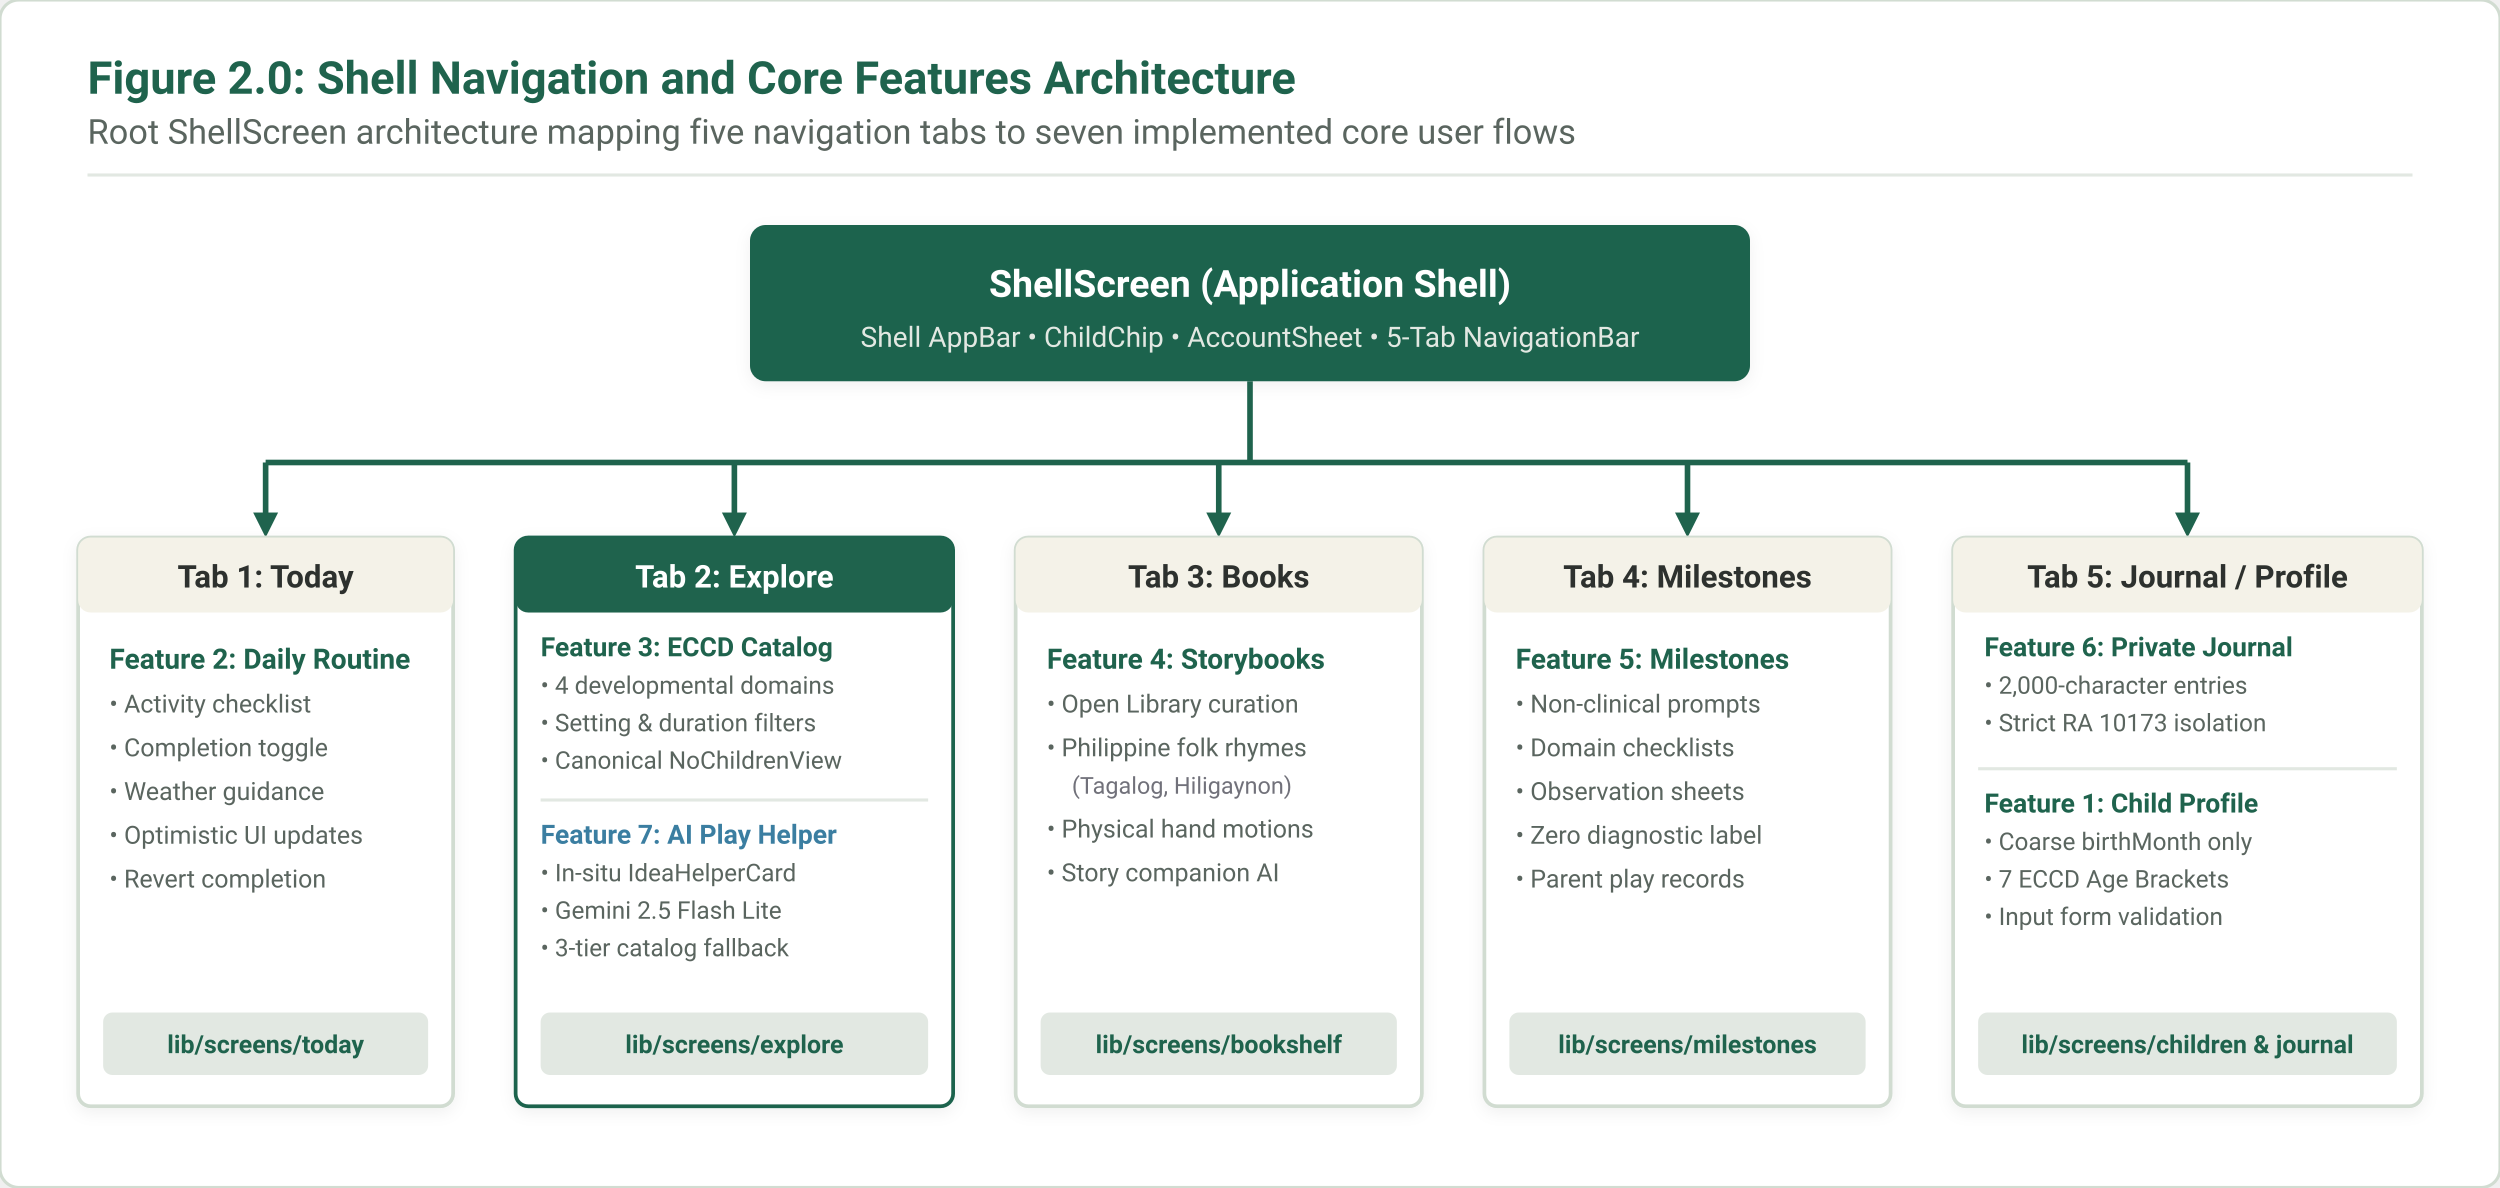
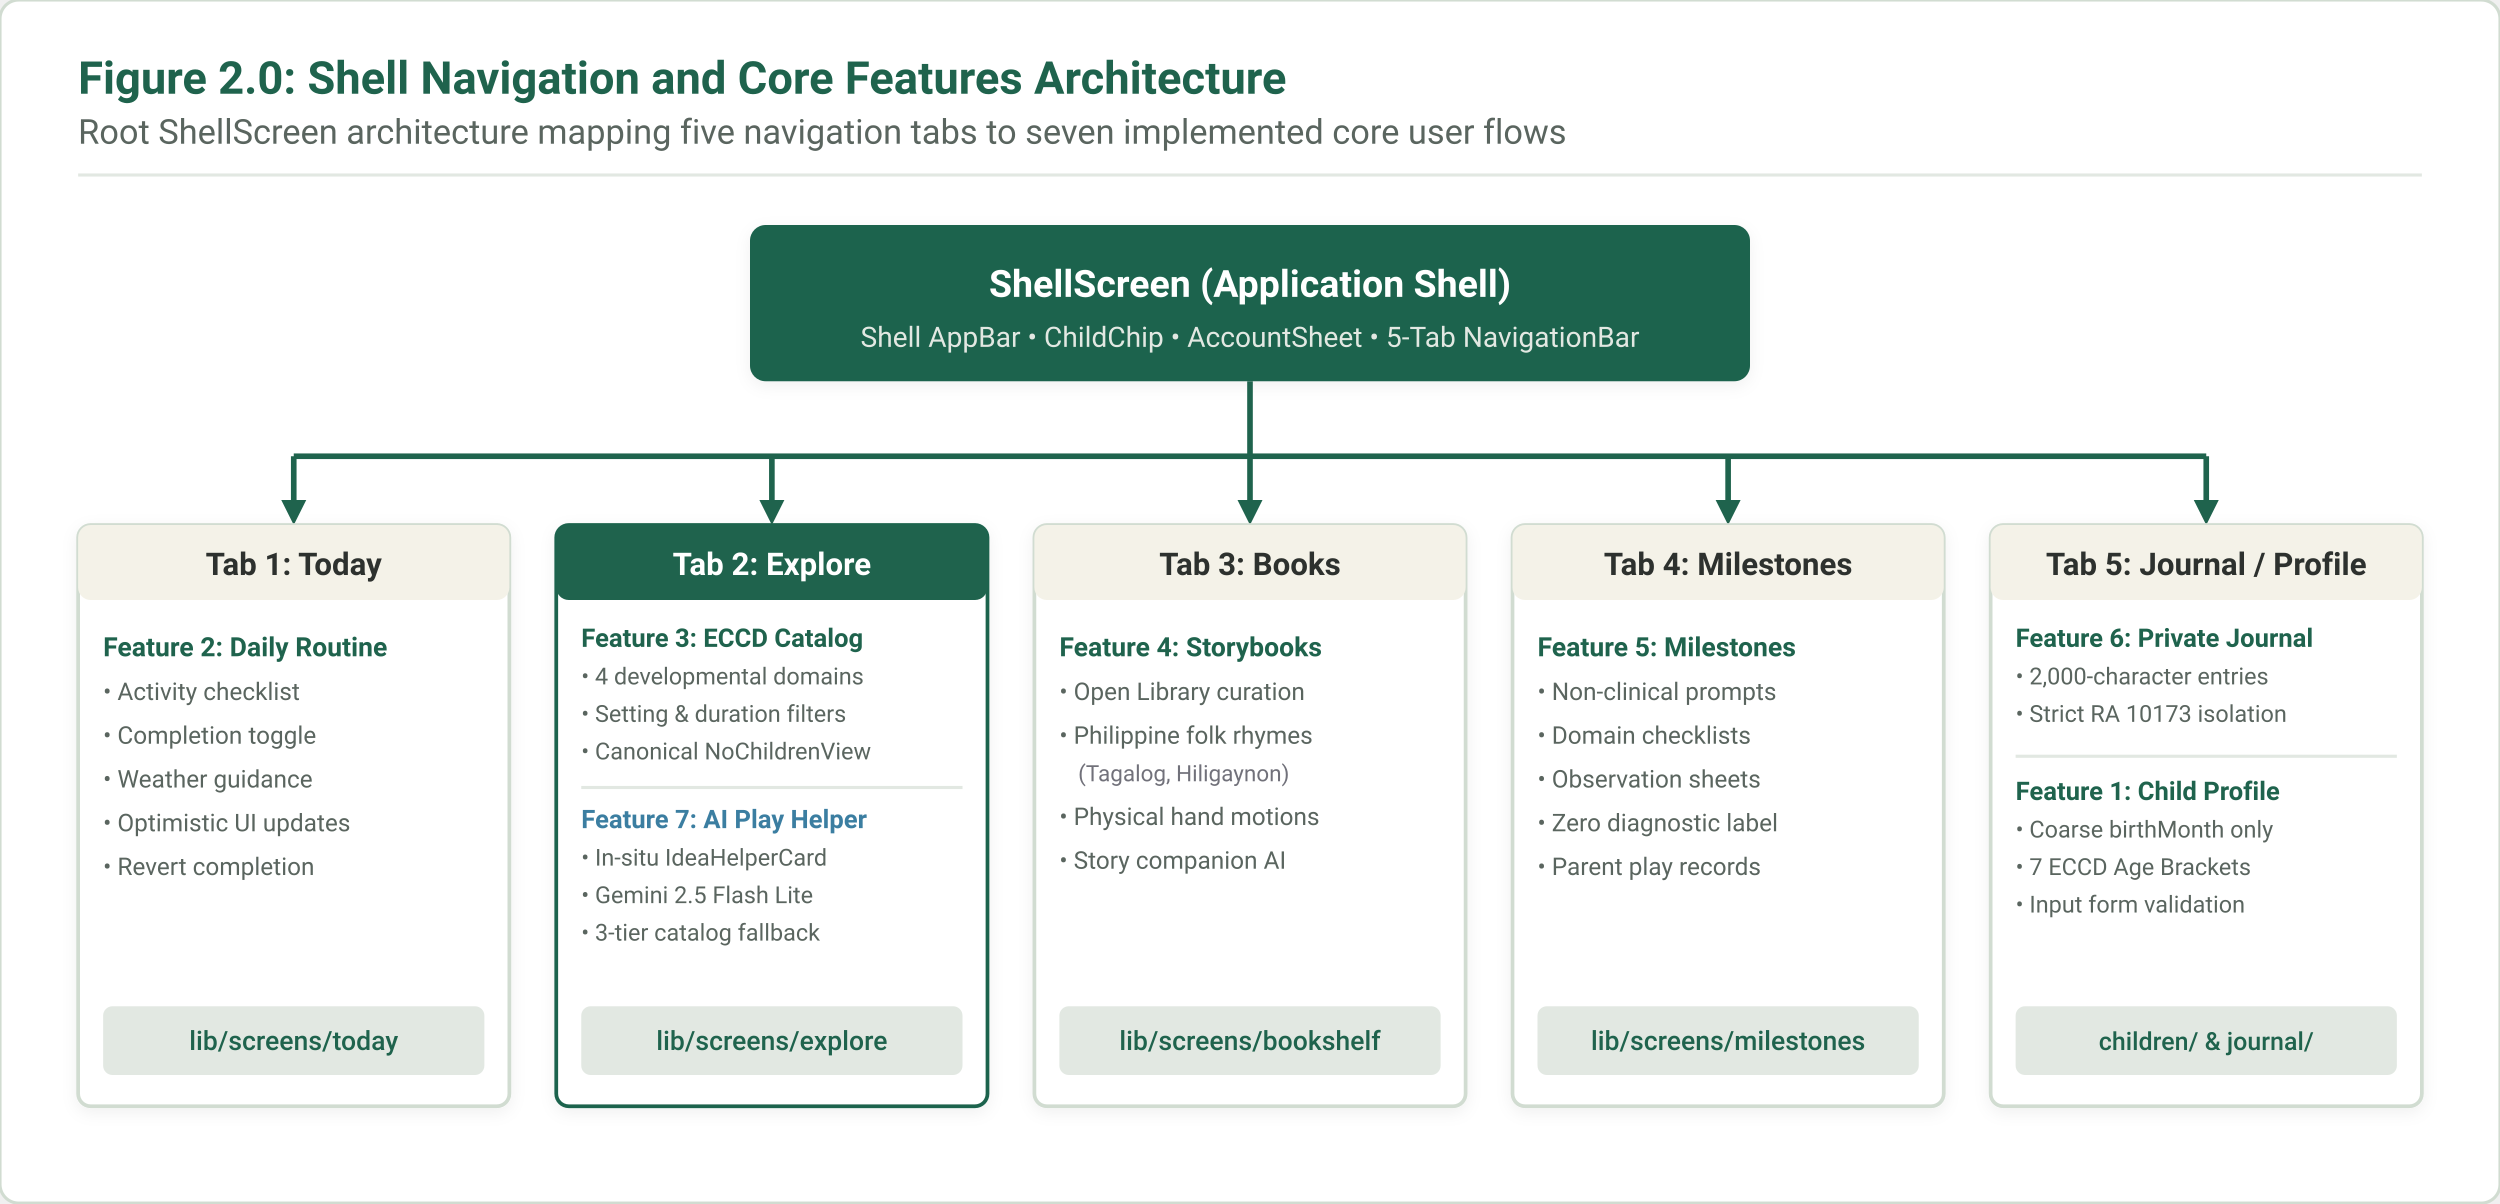
- <svg xmlns="http://www.w3.org/2000/svg" width="800" height="380" viewBox="0 0 800 380" font-family="-apple-system, BlinkMacSystemFont, &quot;Segoe UI&quot;, Roboto, &quot;Helvetica Neue&quot;, Arial, sans-serif">
+ <svg xmlns="http://www.w3.org/2000/svg" width="800" height="385" viewBox="0 0 800 385" font-family="-apple-system, BlinkMacSystemFont, &quot;Segoe UI&quot;, Roboto, &quot;Helvetica Neue&quot;, Arial, sans-serif">
  <defs>
    <filter id="shadow-feat" x="-2%" y="-3%" width="104%" height="108%" filterUnits="userSpaceOnUse">
      <feDropShadow dx="0" dy="1.5" stdDeviation="2.5" flood-color="#000000" flood-opacity="0.06" />
    </filter>
  </defs>
-   <rect width="800" height="380" fill="#FFFFFF" rx="6" stroke="#D1DCD1" stroke-width="1" />
-   <text x="28" y="30" font-size="14.5" font-weight="700" fill="#1F634D">Figure 2.0: Shell Navigation and Core Features Architecture</text>
-   <text x="28" y="46" font-size="11" fill="#5A655F">Root ShellScreen architecture mapping five navigation tabs to seven implemented core user flows</text>
-   <line x1="28" y1="56" x2="772" y2="56" stroke="#E2E8E2" stroke-width="1" />
+   <rect width="800" height="385" fill="#FFFFFF" rx="6" stroke="#D1DCD1" stroke-width="1" />
+   <text x="25" y="30" font-size="14.5" font-weight="700" fill="#1F634D">Figure 2.0: Shell Navigation and Core Features Architecture</text>
+   <text x="25" y="46" font-size="11" fill="#5A655F">Root ShellScreen architecture mapping five navigation tabs to seven implemented core user flows</text>
+   <line x1="25" y1="56" x2="775" y2="56" stroke="#E2E8E2" stroke-width="1" />
  <g transform="translate(240, 72)">
    <rect width="320" height="50" rx="5" fill="#1F634D" filter="url(#shadow-feat)" />
    <text x="160" y="23" font-size="12" font-weight="700" fill="#FFFFFF" text-anchor="middle">ShellScreen (Application Shell)</text>
    <text x="160" y="39" font-size="9" fill="#E2E8E2" text-anchor="middle">Shell AppBar • ChildChip • AccountSheet • 5-Tab NavigationBar</text>
  </g>
-   <line x1="400" y1="122" x2="400" y2="148" stroke="#1F634D" stroke-width="1.8" />
-   <line x1="85" y1="148" x2="700" y2="148" stroke="#1F634D" stroke-width="1.8" />
-   <line x1="85" y1="148" x2="85" y2="168" stroke="#1F634D" stroke-width="1.8" />
-   <polygon points="81,164 85,172 89,164" fill="#1F634D" />
-   <line x1="235" y1="148" x2="235" y2="168" stroke="#1F634D" stroke-width="1.8" />
-   <polygon points="231,164 235,172 239,164" fill="#1F634D" />
-   <line x1="390" y1="148" x2="390" y2="168" stroke="#1F634D" stroke-width="1.8" />
-   <polygon points="386,164 390,172 394,164" fill="#1F634D" />
-   <line x1="540" y1="148" x2="540" y2="168" stroke="#1F634D" stroke-width="1.8" />
-   <polygon points="536,164 540,172 544,164" fill="#1F634D" />
-   <line x1="700" y1="148" x2="700" y2="168" stroke="#1F634D" stroke-width="1.8" />
-   <polygon points="696,164 700,172 704,164" fill="#1F634D" />
-   <g transform="translate(25, 172)">
-     <rect width="120" height="182" rx="4" fill="#FFFFFF" stroke="#D1DCD1" stroke-width="1.2" filter="url(#shadow-feat)" />
-     <rect width="120" height="24" rx="4" fill="#F4F2E8" />
-     <text x="60" y="16" font-size="10" font-weight="700" fill="#2D312E" text-anchor="middle">Tab 1: Today</text>
-     <text x="10" y="42" font-size="9" font-weight="700" fill="#1F634D">Feature 2: Daily Routine</text>
-     <text x="10" y="56" font-size="8" fill="#5A655F">• Activity checklist</text>
-     <text x="10" y="70" font-size="8" fill="#5A655F">• Completion toggle</text>
-     <text x="10" y="84" font-size="8" fill="#5A655F">• Weather guidance</text>
-     <text x="10" y="98" font-size="8" fill="#5A655F">• Optimistic UI updates</text>
-     <text x="10" y="112" font-size="8" fill="#5A655F">• Revert completion</text>
-     <rect x="8" y="152" width="104" height="20" rx="3" fill="#E2E8E2" />
-     <text x="60" y="165" font-size="8" font-weight="600" fill="#1F634D" text-anchor="middle">lib/screens/today</text>
+   <line x1="400" y1="122" x2="400" y2="146" stroke="#1F634D" stroke-width="1.8" />
+   <line x1="94" y1="146" x2="706" y2="146" stroke="#1F634D" stroke-width="1.8" />
+   <line x1="94" y1="146" x2="94" y2="164" stroke="#1F634D" stroke-width="1.8" />
+   <polygon points="90,160 94,168 98,160" fill="#1F634D" />
+   <line x1="247" y1="146" x2="247" y2="164" stroke="#1F634D" stroke-width="1.8" />
+   <polygon points="243,160 247,168 251,160" fill="#1F634D" />
+   <line x1="400" y1="146" x2="400" y2="164" stroke="#1F634D" stroke-width="1.8" />
+   <polygon points="396,160 400,168 404,160" fill="#1F634D" />
+   <line x1="553" y1="146" x2="553" y2="164" stroke="#1F634D" stroke-width="1.8" />
+   <polygon points="549,160 553,168 557,160" fill="#1F634D" />
+   <line x1="706" y1="146" x2="706" y2="164" stroke="#1F634D" stroke-width="1.8" />
+   <polygon points="702,160 706,168 710,160" fill="#1F634D" />
+   <g transform="translate(25, 168)">
+     <rect width="138" height="186" rx="4" fill="#FFFFFF" stroke="#D1DCD1" stroke-width="1.2" filter="url(#shadow-feat)" />
+     <rect width="138" height="24" rx="4" fill="#F4F2E8" />
+     <text x="69" y="16" font-size="10" font-weight="700" fill="#2D312E" text-anchor="middle">Tab 1: Today</text>
+     <text x="8" y="42" font-size="8.5" font-weight="700" fill="#1F634D">Feature 2: Daily Routine</text>
+     <text x="8" y="56" font-size="7.8" fill="#5A655F">• Activity checklist</text>
+     <text x="8" y="70" font-size="7.8" fill="#5A655F">• Completion toggle</text>
+     <text x="8" y="84" font-size="7.8" fill="#5A655F">• Weather guidance</text>
+     <text x="8" y="98" font-size="7.8" fill="#5A655F">• Optimistic UI updates</text>
+     <text x="8" y="112" font-size="7.8" fill="#5A655F">• Revert completion</text>
+     <rect x="8" y="154" width="122" height="22" rx="3" fill="#E2E8E2" />
+     <text x="69" y="168" font-size="8.5" font-weight="500" fill="#1F634D" text-anchor="middle">lib/screens/today</text>
  </g>
-   <g transform="translate(165, 172)">
-     <rect width="140" height="182" rx="4" fill="#FFFFFF" stroke="#1F634D" stroke-width="1.2" filter="url(#shadow-feat)" />
-     <rect width="140" height="24" rx="4" fill="#1F634D" />
-     <text x="70" y="16" font-size="10" font-weight="700" fill="#FFFFFF" text-anchor="middle">Tab 2: Explore</text>
-     <text x="8" y="38" font-size="8.5" font-weight="700" fill="#1F634D">Feature 3: ECCD Catalog</text>
-     <text x="8" y="50" font-size="7.8" fill="#5A655F">• 4 developmental domains</text>
-     <text x="8" y="62" font-size="7.8" fill="#5A655F">• Setting &amp; duration filters</text>
-     <text x="8" y="74" font-size="7.8" fill="#5A655F">• Canonical NoChildrenView</text>
-     <line x1="8" y1="84" x2="132" y2="84" stroke="#E2E8E2" stroke-width="1" />
-     <text x="8" y="98" font-size="8.5" font-weight="700" fill="#3B7EA1">Feature 7: AI Play Helper</text>
-     <text x="8" y="110" font-size="7.8" fill="#5A655F">• In-situ IdeaHelperCard</text>
-     <text x="8" y="122" font-size="7.8" fill="#5A655F">• Gemini 2.5 Flash Lite</text>
-     <text x="8" y="134" font-size="7.8" fill="#5A655F">• 3-tier catalog fallback</text>
-     <rect x="8" y="152" width="124" height="20" rx="3" fill="#E2E8E2" />
-     <text x="70" y="165" font-size="8" font-weight="600" fill="#1F634D" text-anchor="middle">lib/screens/explore</text>
+   <g transform="translate(178, 168)">
+     <rect width="138" height="186" rx="4" fill="#FFFFFF" stroke="#1F634D" stroke-width="1.2" filter="url(#shadow-feat)" />
+     <rect width="138" height="24" rx="4" fill="#1F634D" />
+     <text x="69" y="16" font-size="10" font-weight="700" fill="#FFFFFF" text-anchor="middle">Tab 2: Explore</text>
+     <text x="8" y="39" font-size="8.2" font-weight="700" fill="#1F634D">Feature 3: ECCD Catalog</text>
+     <text x="8" y="51" font-size="7.5" fill="#5A655F">• 4 developmental domains</text>
+     <text x="8" y="63" font-size="7.5" fill="#5A655F">• Setting &amp; duration filters</text>
+     <text x="8" y="75" font-size="7.5" fill="#5A655F">• Canonical NoChildrenView</text>
+     <line x1="8" y1="84" x2="130" y2="84" stroke="#E2E8E2" stroke-width="1" />
+     <text x="8" y="97" font-size="8.2" font-weight="700" fill="#3B7EA1">Feature 7: AI Play Helper</text>
+     <text x="8" y="109" font-size="7.5" fill="#5A655F">• In-situ IdeaHelperCard</text>
+     <text x="8" y="121" font-size="7.5" fill="#5A655F">• Gemini 2.5 Flash Lite</text>
+     <text x="8" y="133" font-size="7.5" fill="#5A655F">• 3-tier catalog fallback</text>
+     <rect x="8" y="154" width="122" height="22" rx="3" fill="#E2E8E2" />
+     <text x="69" y="168" font-size="8.5" font-weight="500" fill="#1F634D" text-anchor="middle">lib/screens/explore</text>
  </g>
-   <g transform="translate(325, 172)">
-     <rect width="130" height="182" rx="4" fill="#FFFFFF" stroke="#D1DCD1" stroke-width="1.2" filter="url(#shadow-feat)" />
-     <rect width="130" height="24" rx="4" fill="#F4F2E8" />
-     <text x="65" y="16" font-size="10" font-weight="700" fill="#2D312E" text-anchor="middle">Tab 3: Books</text>
-     <text x="10" y="42" font-size="9" font-weight="700" fill="#1F634D">Feature 4: Storybooks</text>
-     <text x="10" y="56" font-size="8" fill="#5A655F">• Open Library curation</text>
-     <text x="10" y="70" font-size="8" fill="#5A655F">• Philippine folk rhymes</text>
-     <text x="18" y="82" font-size="7.5" fill="#71717A">(Tagalog, Hiligaynon)</text>
-     <text x="10" y="96" font-size="8" fill="#5A655F">• Physical hand motions</text>
-     <text x="10" y="110" font-size="8" fill="#5A655F">• Story companion AI</text>
-     <rect x="8" y="152" width="114" height="20" rx="3" fill="#E2E8E2" />
-     <text x="65" y="165" font-size="8" font-weight="600" fill="#1F634D" text-anchor="middle">lib/screens/bookshelf</text>
+   <g transform="translate(331, 168)">
+     <rect width="138" height="186" rx="4" fill="#FFFFFF" stroke="#D1DCD1" stroke-width="1.2" filter="url(#shadow-feat)" />
+     <rect width="138" height="24" rx="4" fill="#F4F2E8" />
+     <text x="69" y="16" font-size="10" font-weight="700" fill="#2D312E" text-anchor="middle">Tab 3: Books</text>
+     <text x="8" y="42" font-size="8.5" font-weight="700" fill="#1F634D">Feature 4: Storybooks</text>
+     <text x="8" y="56" font-size="7.8" fill="#5A655F">• Open Library curation</text>
+     <text x="8" y="70" font-size="7.8" fill="#5A655F">• Philippine folk rhymes</text>
+     <text x="14" y="82" font-size="7.2" fill="#71717A">(Tagalog, Hiligaynon)</text>
+     <text x="8" y="96" font-size="7.8" fill="#5A655F">• Physical hand motions</text>
+     <text x="8" y="110" font-size="7.8" fill="#5A655F">• Story companion AI</text>
+     <rect x="8" y="154" width="122" height="22" rx="3" fill="#E2E8E2" />
+     <text x="69" y="168" font-size="8.5" font-weight="500" fill="#1F634D" text-anchor="middle">lib/screens/bookshelf</text>
  </g>
-   <g transform="translate(475, 172)">
-     <rect width="130" height="182" rx="4" fill="#FFFFFF" stroke="#D1DCD1" stroke-width="1.2" filter="url(#shadow-feat)" />
-     <rect width="130" height="24" rx="4" fill="#F4F2E8" />
-     <text x="65" y="16" font-size="10" font-weight="700" fill="#2D312E" text-anchor="middle">Tab 4: Milestones</text>
-     <text x="10" y="42" font-size="9" font-weight="700" fill="#1F634D">Feature 5: Milestones</text>
-     <text x="10" y="56" font-size="8" fill="#5A655F">• Non-clinical prompts</text>
-     <text x="10" y="70" font-size="8" fill="#5A655F">• Domain checklists</text>
-     <text x="10" y="84" font-size="8" fill="#5A655F">• Observation sheets</text>
-     <text x="10" y="98" font-size="8" fill="#5A655F">• Zero diagnostic label</text>
-     <text x="10" y="112" font-size="8" fill="#5A655F">• Parent play records</text>
-     <rect x="8" y="152" width="114" height="20" rx="3" fill="#E2E8E2" />
-     <text x="65" y="165" font-size="8" font-weight="600" fill="#1F634D" text-anchor="middle">lib/screens/milestones</text>
+   <g transform="translate(484, 168)">
+     <rect width="138" height="186" rx="4" fill="#FFFFFF" stroke="#D1DCD1" stroke-width="1.2" filter="url(#shadow-feat)" />
+     <rect width="138" height="24" rx="4" fill="#F4F2E8" />
+     <text x="69" y="16" font-size="10" font-weight="700" fill="#2D312E" text-anchor="middle">Tab 4: Milestones</text>
+     <text x="8" y="42" font-size="8.5" font-weight="700" fill="#1F634D">Feature 5: Milestones</text>
+     <text x="8" y="56" font-size="7.8" fill="#5A655F">• Non-clinical prompts</text>
+     <text x="8" y="70" font-size="7.8" fill="#5A655F">• Domain checklists</text>
+     <text x="8" y="84" font-size="7.8" fill="#5A655F">• Observation sheets</text>
+     <text x="8" y="98" font-size="7.8" fill="#5A655F">• Zero diagnostic label</text>
+     <text x="8" y="112" font-size="7.8" fill="#5A655F">• Parent play records</text>
+     <rect x="8" y="154" width="122" height="22" rx="3" fill="#E2E8E2" />
+     <text x="69" y="168" font-size="8.5" font-weight="500" fill="#1F634D" text-anchor="middle">lib/screens/milestones</text>
  </g>
-   <g transform="translate(625, 172)">
-     <rect width="150" height="182" rx="4" fill="#FFFFFF" stroke="#D1DCD1" stroke-width="1.2" filter="url(#shadow-feat)" />
-     <rect width="150" height="24" rx="4" fill="#F4F2E8" />
-     <text x="75" y="16" font-size="10" font-weight="700" fill="#2D312E" text-anchor="middle">Tab 5: Journal / Profile</text>
-     <text x="10" y="38" font-size="8.5" font-weight="700" fill="#1F634D">Feature 6: Private Journal</text>
-     <text x="10" y="50" font-size="7.8" fill="#5A655F">• 2,000-character entries</text>
-     <text x="10" y="62" font-size="7.8" fill="#5A655F">• Strict RA 10173 isolation</text>
-     <line x1="8" y1="74" x2="142" y2="74" stroke="#E2E8E2" stroke-width="1" />
-     <text x="10" y="88" font-size="8.5" font-weight="700" fill="#1F634D">Feature 1: Child Profile</text>
-     <text x="10" y="100" font-size="7.8" fill="#5A655F">• Coarse birthMonth only</text>
-     <text x="10" y="112" font-size="7.8" fill="#5A655F">• 7 ECCD Age Brackets</text>
-     <text x="10" y="124" font-size="7.8" fill="#5A655F">• Input form validation</text>
-     <rect x="8" y="152" width="134" height="20" rx="3" fill="#E2E8E2" />
-     <text x="75" y="165" font-size="8" font-weight="600" fill="#1F634D" text-anchor="middle">lib/screens/children &amp; journal</text>
+   <g transform="translate(637, 168)">
+     <rect width="138" height="186" rx="4" fill="#FFFFFF" stroke="#D1DCD1" stroke-width="1.2" filter="url(#shadow-feat)" />
+     <rect width="138" height="24" rx="4" fill="#F4F2E8" />
+     <text x="69" y="16" font-size="10" font-weight="700" fill="#2D312E" text-anchor="middle">Tab 5: Journal / Profile</text>
+     <text x="8" y="39" font-size="8.2" font-weight="700" fill="#1F634D">Feature 6: Private Journal</text>
+     <text x="8" y="51" font-size="7.5" fill="#5A655F">• 2,000-character entries</text>
+     <text x="8" y="63" font-size="7.5" fill="#5A655F">• Strict RA 10173 isolation</text>
+     <line x1="8" y1="74" x2="130" y2="74" stroke="#E2E8E2" stroke-width="1" />
+     <text x="8" y="88" font-size="8.2" font-weight="700" fill="#1F634D">Feature 1: Child Profile</text>
+     <text x="8" y="100" font-size="7.5" fill="#5A655F">• Coarse birthMonth only</text>
+     <text x="8" y="112" font-size="7.5" fill="#5A655F">• 7 ECCD Age Brackets</text>
+     <text x="8" y="124" font-size="7.5" fill="#5A655F">• Input form validation</text>
+     <rect x="8" y="154" width="122" height="22" rx="3" fill="#E2E8E2" />
+     <text x="69" y="168" font-size="8" font-weight="500" fill="#1F634D" text-anchor="middle">children/ &amp; journal/</text>
  </g>
</svg>
